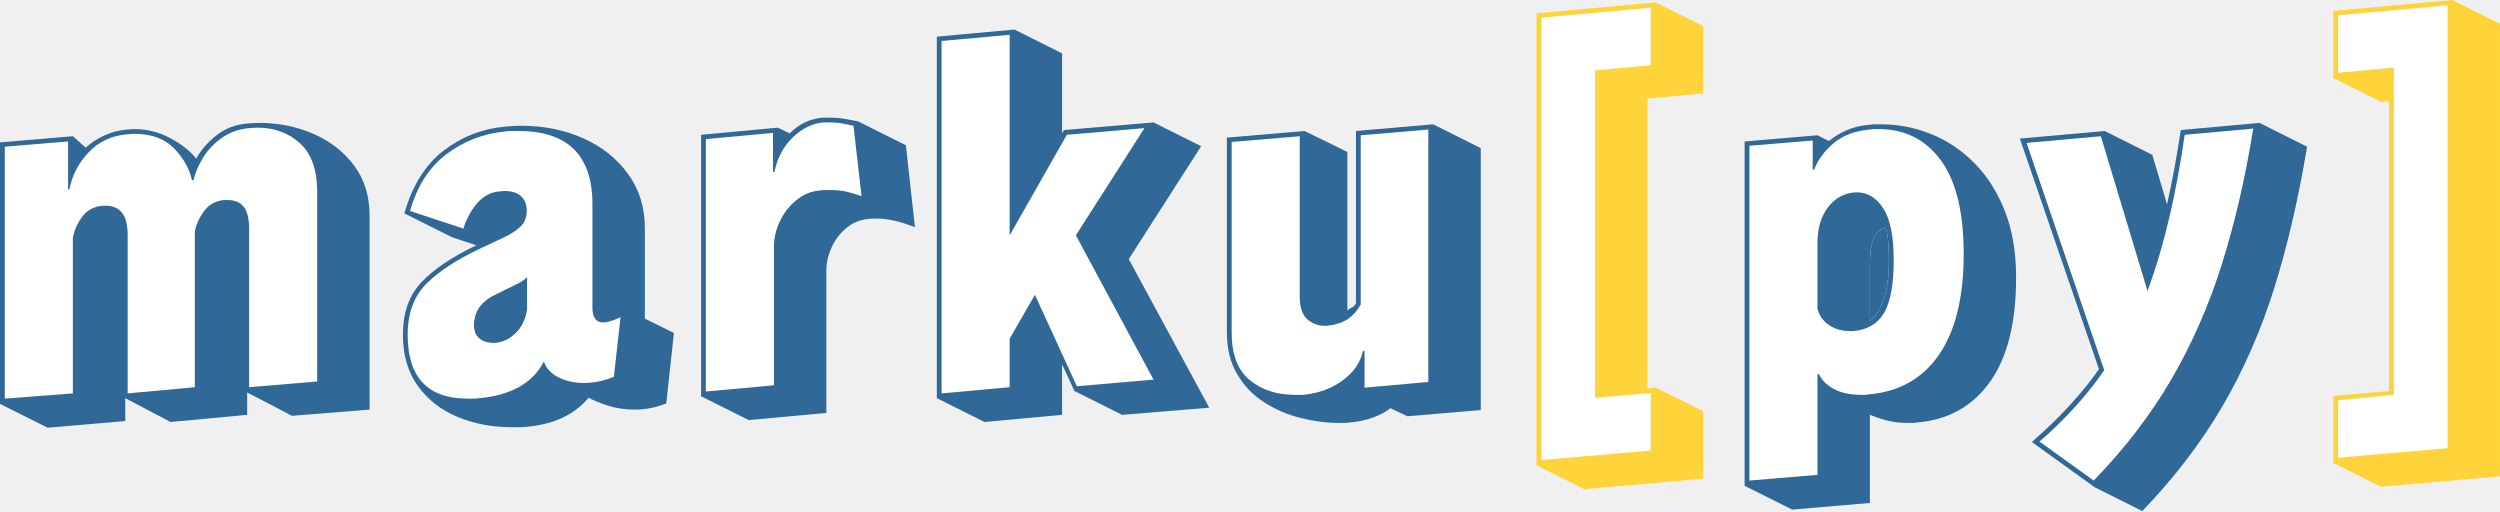
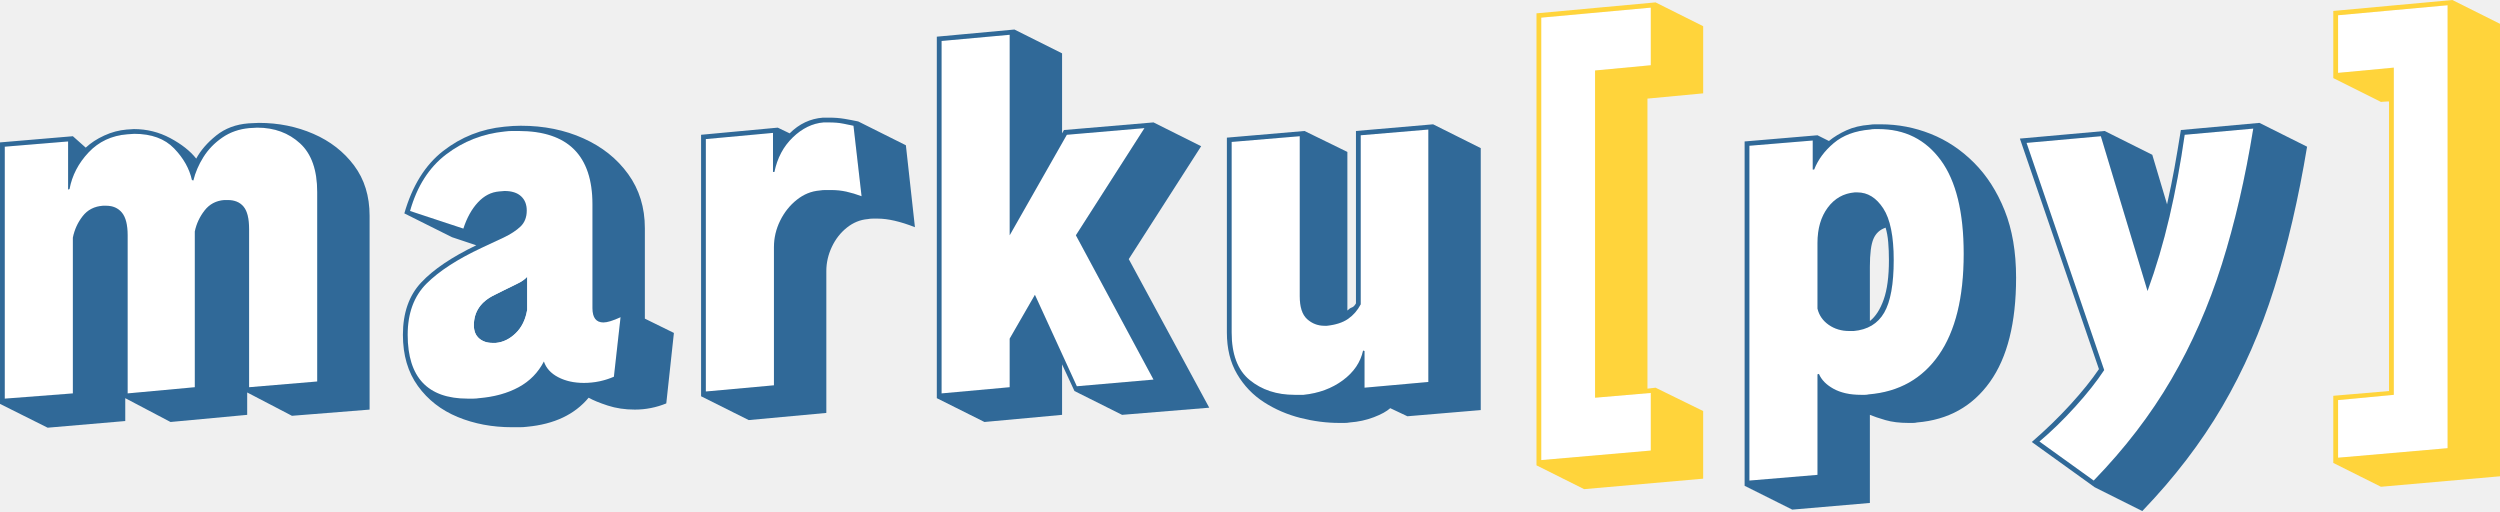
<svg xmlns="http://www.w3.org/2000/svg" viewBox="256.151 203.541 482.911 98.716" version="1.1" id="svg4">
  <defs id="defs4" />
  <path d="m 357.989,256.992 c -0.429,0.491 -1.059,0.935 -1.887,1.334 -0.828,0.399 -1.671,0.813 -2.529,1.242 l -1.84,0.92 c -2.699,1.288 -4.049,3.251 -4.049,5.889 0,1.104 0.339,1.947 1.014,2.529 0.675,0.583 1.532,0.875 2.574,0.875 h 0.645 c 1.411,-0.123 2.7,-0.752 3.865,-1.887 1.165,-1.135 1.9,-2.651 2.207,-4.553 z" style="fill:#306998" id="path29" />
-   <path d="m 620.381,247.518 c -1.104,0.368 -1.886,1.089 -2.346,2.162 -0.46,1.073 -0.691,2.866 -0.691,5.381 v 10.488 c 1.104,-0.859 1.993,-2.239 2.668,-4.141 0.675,-1.901 1.012,-4.445 1.012,-7.635 0,-1.227 -0.045,-2.378 -0.137,-3.451 -0.092,-1.073 -0.261,-2.007 -0.506,-2.805 z" style="fill:#306998" id="path28" />
  <path d="m 355.046,228.842 c -0.429,0 -0.89,0.03 -1.381,0.092 -4.232,0.429 -8.004,1.901 -11.316,4.416 -3.312,2.515 -5.643,6.163 -6.992,10.947 l 10.305,3.404 c 0.675,-2.085 1.611,-3.773 2.807,-5.061 1.196,-1.288 2.56,-1.993 4.094,-2.115 0.184,0 0.369,-0.016 0.553,-0.047 0.184,-0.031 0.336,-0.045 0.459,-0.045 1.411,0 2.485,0.337 3.221,1.012 0.736,0.675 1.104,1.594 1.104,2.76 0,1.288 -0.398,2.315 -1.195,3.082 -0.797,0.767 -1.902,1.487 -3.312,2.162 l -4.141,1.932 c -4.723,2.208 -8.294,4.523 -10.717,6.945 -2.423,2.423 -3.635,5.72 -3.635,9.891 0,8.219 3.864,12.328 11.592,12.328 h 1.104 c 0.368,0 0.737,-0.03 1.105,-0.092 2.944,-0.245 5.488,-0.95 7.635,-2.115 2.147,-1.165 3.773,-2.822 4.877,-4.969 0.429,1.288 1.349,2.299 2.76,3.035 1.411,0.736 3.065,1.105 4.967,1.105 2.024,0 3.957,-0.4 5.797,-1.197 l 1.287,-11.5 c -1.472,0.675 -2.575,1.012 -3.311,1.012 -1.411,0 -2.117,-0.92 -2.117,-2.76 v -20.055 c 0,-9.445 -4.753,-14.168 -14.26,-14.168 z m 2.943,28.15 v 6.35 c -0.307,1.901 -1.042,3.418 -2.207,4.553 -1.165,1.135 -2.455,1.764 -3.865,1.887 h -0.645 c -1.043,0 -1.9,-0.292 -2.574,-0.875 -0.675,-0.583 -1.014,-1.425 -1.014,-2.529 0,-2.637 1.35,-4.601 4.049,-5.889 l 1.84,-0.92 c 0.859,-0.429 1.701,-0.844 2.529,-1.242 0.828,-0.399 1.457,-0.843 1.887,-1.334 z" style="fill:#ffffff;fill-opacity:1" id="path26" />
  <path d="m 532.055,228.564 -13.062,1.105 v 32.658 c -0.613,1.165 -1.427,2.101 -2.439,2.807 -1.012,0.705 -2.376,1.15 -4.094,1.334 h -0.459 c -1.288,0 -2.409,-0.428 -3.359,-1.287 -0.951,-0.859 -1.426,-2.331 -1.426,-4.416 V 229.853 l -13.156,1.104 v 36.801 c 0,4.232 1.165,7.298 3.496,9.199 2.331,1.901 5.214,2.852 8.648,2.852 h 1.748 c 2.944,-0.307 5.474,-1.241 7.59,-2.805 2.116,-1.564 3.419,-3.481 3.91,-5.75 l 0.275,0.092 v 7.084 l 12.328,-1.105 z" style="fill:#ffffff;fill-opacity:1" id="path25" />
  <path d="m 618.219,228.473 c -0.276,0 -0.568,0.03 -0.875,0.092 -2.883,0.245 -5.214,1.12 -6.992,2.623 -1.779,1.503 -3.035,3.204 -3.771,5.105 h -0.275 v -5.611 l -12.236,1.012 v 64.676 l 13.156,-1.104 V 275.853 l 0.275,-0.092 c 0.491,1.165 1.441,2.13 2.852,2.896 1.411,0.767 3.159,1.15 5.244,1.15 h 0.783 c 0.276,0 0.536,-0.03 0.781,-0.092 5.827,-0.491 10.334,-3.037 13.523,-7.637 3.189,-4.6 4.785,-11.101 4.785,-19.504 0,-8.035 -1.472,-14.061 -4.416,-18.078 -2.944,-4.017 -6.962,-6.025 -12.053,-6.025 z m -3.818,12.236 h 0.553 c 1.963,0 3.617,1.027 4.967,3.082 1.349,2.055 2.025,5.382 2.025,9.982 0,4.661 -0.615,8.05 -1.842,10.166 -1.227,2.116 -3.188,3.296 -5.887,3.541 h -0.828 c -1.533,0 -2.867,-0.398 -4.002,-1.195 -1.135,-0.797 -1.855,-1.841 -2.162,-3.129 v -12.695 c 0,-2.76 0.66,-5.03 1.979,-6.809 1.319,-1.779 3.051,-2.759 5.197,-2.943 z" style="fill:#ffffff;fill-opacity:1" id="path24" />
  <path d="m 691.401,228.381 -13.248,1.195 c -0.797,5.581 -1.778,10.872 -2.943,15.871 -1.165,4.999 -2.576,9.768 -4.232,14.307 l -9.016,-29.9 -14.354,1.287 14.996,43.885 c -1.411,2.147 -3.264,4.492 -5.564,7.037 -2.3,2.545 -4.617,4.799 -6.947,6.762 l 10.488,7.545 c 6.011,-6.195 11.009,-12.712 14.996,-19.551 3.987,-6.839 7.237,-14.243 9.752,-22.217 2.515,-7.973 4.539,-16.714 6.072,-26.221 z" style="fill:#ffffff;fill-opacity:1" id="path23" />
  <path d="m 305.831,228.197 c -0.245,0 -0.491,0.014 -0.736,0.045 -0.245,0.031 -0.521,0.047 -0.828,0.047 -1.963,0.184 -3.695,0.797 -5.197,1.84 -1.503,1.043 -2.715,2.299 -3.635,3.771 -0.92,1.472 -1.564,2.974 -1.932,4.508 l -0.275,-0.092 c -0.491,-2.208 -1.64,-4.247 -3.449,-6.117 -1.809,-1.871 -4.372,-2.807 -7.684,-2.807 -0.245,0 -0.475,0.016 -0.689,0.047 -0.215,0.031 -0.444,0.045 -0.689,0.045 -3.005,0.245 -5.49,1.411 -7.453,3.496 -1.963,2.085 -3.189,4.447 -3.68,7.084 l -0.275,0.092 v -9.291 l -12.236,1.012 v 48.668 l 13.156,-1.012 V 249.449 c 0.307,-1.533 0.936,-2.914 1.887,-4.141 0.951,-1.227 2.252,-1.901 3.908,-2.023 h 0.645 c 1.288,0 2.301,0.445 3.037,1.334 0.736,0.889 1.104,2.345 1.104,4.369 v 30.545 l 12.973,-1.195 v -30.084 c 0.307,-1.472 0.934,-2.822 1.885,-4.049 0.951,-1.227 2.224,-1.901 3.818,-2.023 h 0.645 c 1.349,0 2.377,0.428 3.082,1.287 0.705,0.859 1.057,2.3 1.057,4.324 v 30.545 l 13.156,-1.105 v -36.615 c 0,-4.232 -1.103,-7.361 -3.311,-9.385 -2.208,-2.024 -4.969,-3.035 -8.281,-3.035 z" style="fill:#ffffff;fill-opacity:1" id="path22" />
  <path d="m 356.794,227.828 c -0.491,0 -1.012,0.016 -1.564,0.047 -0.552,0.031 -1.104,0.077 -1.656,0.139 -4.416,0.429 -8.357,1.993 -11.822,4.691 -3.465,2.699 -5.965,6.717 -7.498,12.053 l 9.201,4.6 4.691,1.564 c -4.723,2.269 -8.266,4.661 -10.627,7.176 -2.361,2.515 -3.541,5.887 -3.541,10.119 0,3.925 0.966,7.223 2.898,9.891 1.932,2.668 4.492,4.662 7.682,5.98 3.189,1.319 6.686,1.977 10.488,1.977 h 1.471 c 0.491,0 0.982,-0.03 1.473,-0.092 5.213,-0.491 9.169,-2.361 11.867,-5.611 0.859,0.491 2.087,0.996 3.682,1.518 1.595,0.521 3.343,0.781 5.244,0.781 2.085,0 4.108,-0.398 6.07,-1.195 l 1.473,-13.615 -5.611,-2.76 v -17.48 c 0,-3.987 -1.074,-7.467 -3.221,-10.441 -2.147,-2.975 -5.03,-5.275 -8.648,-6.9 -3.619,-1.625 -7.635,-2.439 -12.051,-2.439 z m -1.748,1.014 h 1.287 c 9.507,0 14.26,4.723 14.26,14.168 v 20.055 c 0,1.84 0.707,2.76 2.117,2.76 0.736,0 1.839,-0.337 3.311,-1.012 l -1.287,11.5 c -1.84,0.797 -3.773,1.197 -5.797,1.197 -1.901,0 -3.556,-0.369 -4.967,-1.105 -1.411,-0.736 -2.33,-1.747 -2.76,-3.035 -1.104,2.147 -2.73,3.803 -4.877,4.969 -2.147,1.165 -4.691,1.87 -7.635,2.115 -0.368,0.061 -0.737,0.092 -1.105,0.092 h -1.104 c -7.728,0 -11.592,-4.109 -11.592,-12.328 0,-4.171 1.212,-7.468 3.635,-9.891 2.423,-2.423 5.994,-4.737 10.717,-6.945 l 4.141,-1.932 c 1.411,-0.675 2.515,-1.395 3.312,-2.162 0.797,-0.767 1.195,-1.794 1.195,-3.082 0,-1.165 -0.368,-2.085 -1.104,-2.76 -0.736,-0.675 -1.81,-1.012 -3.221,-1.012 -0.123,0 -0.275,0.014 -0.459,0.045 -0.184,0.031 -0.369,0.047 -0.553,0.047 -1.533,0.123 -2.898,0.827 -4.094,2.115 -1.196,1.288 -2.132,2.975 -2.807,5.061 l -10.305,-3.404 c 1.349,-4.784 3.68,-8.433 6.992,-10.947 3.312,-2.515 7.084,-3.987 11.316,-4.416 0.491,-0.061 0.952,-0.092 1.381,-0.092 z" style="fill:#306998" id="path21" />
  <path d="m 532.975,227.553 -14.902,1.289 v 33.303 c -0.245,0.429 -0.507,0.691 -0.783,0.783 -0.276,0.092 -0.566,0.291 -0.873,0.598 v -30.637 l -8.281,-4.047 -14.996,1.287 v 37.629 c 0,3.128 0.66,5.81 1.979,8.049 1.319,2.239 3.051,4.048 5.197,5.428 2.147,1.38 4.494,2.393 7.039,3.037 2.545,0.644 5.045,0.965 7.498,0.965 h 1.012 c 0.368,0 0.705,-0.03 1.012,-0.092 1.656,-0.123 3.205,-0.46 4.646,-1.012 1.441,-0.552 2.499,-1.135 3.174,-1.748 l 3.312,1.564 14.168,-1.195 v -50.602 z m -0.92,1.012 v 48.76 l -12.328,1.105 v -7.084 l -0.275,-0.092 c -0.491,2.269 -1.794,4.186 -3.91,5.75 -2.116,1.564 -4.646,2.498 -7.59,2.805 h -1.748 c -3.435,0 -6.318,-0.95 -8.648,-2.852 -2.331,-1.901 -3.496,-4.967 -3.496,-9.199 v -36.801 l 13.156,-1.104 v 30.912 c 0,2.085 0.475,3.557 1.426,4.416 0.951,0.859 2.071,1.287 3.359,1.287 h 0.459 c 1.717,-0.184 3.082,-0.629 4.094,-1.334 1.012,-0.705 1.826,-1.641 2.439,-2.807 v -32.658 z" style="fill:#306998" id="path17" />
  <path d="m 306.2,227.277 c -0.368,0 -0.721,0.014 -1.059,0.045 -0.337,0.031 -0.66,0.047 -0.967,0.047 -2.453,0.184 -4.539,0.966 -6.256,2.346 -1.717,1.38 -3.005,2.868 -3.863,4.463 -1.165,-1.472 -2.836,-2.792 -5.014,-3.957 -2.177,-1.165 -4.524,-1.748 -7.039,-1.748 -0.245,0 -0.475,0.016 -0.689,0.047 -0.215,0.031 -0.444,0.045 -0.689,0.045 -1.472,0.123 -2.914,0.506 -4.324,1.15 -1.411,0.644 -2.607,1.426 -3.588,2.346 l -2.484,-2.207 -14.076,1.195 v 50.508 l 9.199,4.6 14.996,-1.287 v -4.416 l 8.74,4.6 14.812,-1.379 v -4.324 l 8.648,4.508 14.996,-1.197 v -37.443 c 0,-3.803 -0.997,-7.037 -2.99,-9.705 -1.993,-2.668 -4.617,-4.708 -7.867,-6.119 -3.251,-1.411 -6.745,-2.115 -10.486,-2.115 z m -0.369,0.92 c 3.312,0 6.073,1.011 8.281,3.035 2.208,2.024 3.311,5.153 3.311,9.385 v 36.615 l -13.156,1.105 v -30.545 c 0,-2.024 -0.351,-3.466 -1.057,-4.324 -0.705,-0.859 -1.733,-1.287 -3.082,-1.287 h -0.645 c -1.595,0.123 -2.868,0.797 -3.818,2.023 -0.951,1.227 -1.578,2.577 -1.885,4.049 v 30.084 l -12.973,1.195 v -30.545 c 0,-2.024 -0.368,-3.48 -1.104,-4.369 -0.736,-0.889 -1.749,-1.334 -3.037,-1.334 h -0.645 c -1.656,0.123 -2.958,0.797 -3.908,2.023 -0.951,1.227 -1.58,2.607 -1.887,4.141 v 30.084 l -13.156,1.012 v -48.668 l 12.236,-1.012 v 9.291 l 0.275,-0.092 c 0.491,-2.637 1.717,-4.999 3.68,-7.084 1.963,-2.085 4.448,-3.251 7.453,-3.496 0.245,0 0.475,-0.014 0.689,-0.045 0.215,-0.031 0.444,-0.047 0.689,-0.047 3.312,0 5.874,0.936 7.684,2.807 1.809,1.871 2.959,3.909 3.449,6.117 l 0.275,0.092 c 0.368,-1.533 1.012,-3.036 1.932,-4.508 0.92,-1.472 2.132,-2.729 3.635,-3.771 1.503,-1.043 3.235,-1.656 5.197,-1.84 0.307,0 0.583,-0.016 0.828,-0.047 0.245,-0.031 0.491,-0.045 0.736,-0.045 z" style="fill:#306998" id="path13" />
  <path d="m 415.217,227.186 c -2.147,0.184 -4.124,1.15 -5.934,2.898 -1.809,1.748 -2.991,3.971 -3.543,6.67 h -0.275 v -7.545 l -12.973,1.195 v 48.76 l 13.156,-1.195 v -26.68 c 0,-1.779 0.398,-3.48 1.195,-5.105 0.797,-1.625 1.871,-2.975 3.221,-4.049 1.349,-1.073 2.821,-1.67 4.416,-1.793 0.368,-0.061 0.736,-0.094 1.104,-0.094 h 1.012 c 1.104,0 2.131,0.108 3.082,0.322 0.951,0.215 1.917,0.507 2.898,0.875 l -1.564,-13.617 c -0.552,-0.123 -1.226,-0.261 -2.023,-0.414 -0.797,-0.153 -1.687,-0.229 -2.668,-0.229 z" style="fill:#ffffff;fill-opacity:1" id="path12" />
  <path d="m 415.126,226.266 c -2.453,0.184 -4.601,1.195 -6.441,3.035 l -2.299,-1.104 -14.812,1.379 v 50.51 l 9.199,4.6 14.996,-1.381 v -27.416 c 0,-1.595 0.353,-3.144 1.059,-4.646 0.705,-1.503 1.672,-2.743 2.898,-3.725 1.227,-0.981 2.575,-1.534 4.047,-1.656 0.307,-0.061 0.629,-0.092 0.967,-0.092 h 0.967 c 1.963,0 4.354,0.552 7.176,1.656 l -1.748,-15.824 -9.201,-4.6 c -0.859,-0.184 -1.748,-0.354 -2.668,-0.508 -0.92,-0.153 -1.901,-0.229 -2.943,-0.229 z m 0.092,0.92 h 1.104 c 0.981,0 1.871,0.075 2.668,0.229 0.797,0.153 1.471,0.291 2.023,0.414 l 1.564,13.617 c -0.981,-0.368 -1.948,-0.66 -2.898,-0.875 -0.951,-0.215 -1.978,-0.322 -3.082,-0.322 h -1.012 c -0.368,0 -0.736,0.032 -1.104,0.094 -1.595,0.123 -3.067,0.72 -4.416,1.793 -1.349,1.073 -2.423,2.423 -3.221,4.049 -0.797,1.625 -1.195,3.327 -1.195,5.105 v 26.68 l -13.156,1.195 v -48.76 l 12.973,-1.195 v 7.545 h 0.275 c 0.552,-2.699 1.734,-4.922 3.543,-6.67 1.809,-1.748 3.787,-2.714 5.934,-2.898 z" style="fill:#306998" id="path11" />
  <path d="m 451.186,210.258 -13.156,1.195 v 68.08 l 13.156,-1.195 v -9.385 l 4.875,-8.465 8.098,17.664 14.811,-1.287 -14.996,-27.877 13.248,-20.699 -14.996,1.287 -11.039,19.412 z" style="fill:#ffffff;fill-opacity:1" id="path10" />
  <path d="m 452.106,209.244 -14.996,1.381 v 69.828 l 9.199,4.6 14.996,-1.379 v -9.752 l 2.393,5.15 9.199,4.602 16.836,-1.381 -15.547,-28.703 13.984,-21.805 -9.201,-4.6 -17.295,1.471 -0.369,0.645 v -15.455 z m -0.92,1.014 v 38.73 l 11.039,-19.412 14.996,-1.287 -13.248,20.699 14.996,27.877 -14.811,1.287 -8.098,-17.664 -4.875,8.465 v 9.385 l -13.156,1.195 v -68.08 z" style="fill:#306998" id="path9" />
  <path d="m 575.024,205.014 -21.16,1.932 v 85.467 l 21.16,-1.84 v -11.131 l -10.764,0.92 v -63.205 l 10.764,-1.012 z" style="fill:#ffffff;fill-opacity:1" id="path8" />
  <path d="m 728.942,204.553 -21.16,1.932 v 11.133 l 10.764,-1.012 v 63.203 l -10.764,1.012 v 11.133 l 21.16,-1.84 z" style="fill:#ffffff;fill-opacity:1" id="path7" />
  <path d="m 575.944,204.002 -23,2.115 v 87.309 l 9.199,4.6 23,-2.023 v -13.064 l -9.199,-4.508 -1.564,0.184 v -56.027 l 10.764,-1.014 v -12.971 z m -0.92,1.012 v 11.131 l -10.764,1.012 v 63.205 l 10.764,-0.92 v 11.131 l -21.16,1.84 V 206.945 Z" style="fill:#ffd43b" id="path6" />
  <path d="m 614.401,240.709 c -2.147,0.184 -3.879,1.165 -5.197,2.943 -1.319,1.779 -1.979,4.049 -1.979,6.809 v 12.695 c 0.307,1.288 1.027,2.332 2.162,3.129 1.135,0.797 2.469,1.195 4.002,1.195 h 0.828 c 2.699,-0.245 4.66,-1.425 5.887,-3.541 1.227,-2.116 1.842,-5.505 1.842,-10.166 0,-4.6 -0.676,-7.928 -2.025,-9.982 -1.349,-2.055 -3.004,-3.082 -4.967,-3.082 z m 5.98,6.809 c 0.245,0.797 0.414,1.731 0.506,2.805 0.092,1.073 0.137,2.225 0.137,3.451 0,3.189 -0.337,5.733 -1.012,7.635 -0.675,1.901 -1.564,3.282 -2.668,4.141 v -10.488 c 0,-2.515 0.231,-4.308 0.691,-5.381 0.46,-1.073 1.242,-1.794 2.346,-2.162 z" style="fill:#306998" id="path27" />
  <path d="m 618.356,227.553 c -0.368,0 -0.736,0.03 -1.104,0.092 -1.656,0.123 -3.128,0.476 -4.416,1.059 -1.288,0.583 -2.423,1.273 -3.404,2.07 l -2.207,-1.104 -14.076,1.195 v 66.516 l 9.199,4.6 14.996,-1.287 v -17.02 c 0.736,0.307 1.733,0.644 2.99,1.012 1.257,0.368 2.746,0.551 4.463,0.551 h 0.873 c 0.276,0 0.538,-0.03 0.783,-0.092 6.011,-0.491 10.703,-3.098 14.076,-7.82 3.373,-4.723 5.059,-11.437 5.059,-20.146 0,-4.968 -0.735,-9.293 -2.207,-12.973 -1.472,-3.68 -3.45,-6.762 -5.934,-9.246 -2.484,-2.484 -5.276,-4.34 -8.373,-5.566 -3.097,-1.227 -6.301,-1.84 -9.613,-1.84 z m -0.137,0.92 h 0.781 c 5.091,0 9.109,2.008 12.053,6.025 2.944,4.017 4.416,10.043 4.416,18.078 0,8.403 -1.596,14.904 -4.785,19.504 -3.189,4.6 -7.697,7.146 -13.523,7.637 -0.245,0.061 -0.505,0.092 -0.781,0.092 h -0.783 c -2.085,0 -3.833,-0.384 -5.244,-1.15 -1.411,-0.767 -2.361,-1.731 -2.852,-2.896 l -0.275,0.092 v 19.412 l -13.156,1.104 v -64.676 l 12.236,-1.012 v 5.611 h 0.275 c 0.736,-1.901 1.993,-3.603 3.771,-5.105 1.779,-1.503 4.11,-2.378 6.992,-2.623 0.307,-0.061 0.599,-0.092 0.875,-0.092 z" style="fill:#306998" id="path19" />
  <path d="m 692.596,227.277 -15.18,1.379 c -0.429,2.699 -0.844,5.153 -1.242,7.361 -0.399,2.208 -0.874,4.539 -1.426,6.992 l -2.852,-9.568 -9.199,-4.6 -16.377,1.471 15.271,44.529 c -1.411,2.085 -3.25,4.37 -5.52,6.854 -2.269,2.484 -4.753,4.892 -7.451,7.223 l 12.143,8.738 9.201,4.602 c 6.195,-6.44 11.346,-13.173 15.455,-20.195 4.109,-7.023 7.453,-14.643 10.029,-22.861 2.576,-8.219 4.692,-17.327 6.348,-27.324 z m -1.195,1.104 c -1.533,9.507 -3.558,18.247 -6.072,26.221 -2.515,7.973 -5.765,15.378 -9.752,22.217 -3.987,6.839 -8.985,13.356 -14.996,19.551 l -10.488,-7.545 c 2.331,-1.963 4.647,-4.216 6.947,-6.762 2.3,-2.545 4.154,-4.89 5.564,-7.037 l -14.996,-43.885 14.354,-1.287 9.016,29.9 c 1.656,-4.539 3.067,-9.308 4.232,-14.307 1.165,-4.999 2.146,-10.29 2.943,-15.871 z" style="fill:#306998" id="path15" />
  <path d="m 729.862,203.541 -23,2.115 v 12.973 l 9.199,4.6 0.553,-0.045 c 0.368,-0.031 0.644,-0.047 0.828,-0.047 h 0.184 v 55.936 l -10.764,0.92 v 12.973 l 9.199,4.6 23,-2.023 v -87.4 z m -0.92,1.012 v 85.561 l -21.16,1.84 V 280.82 l 10.764,-1.012 v -63.203 l -10.764,1.012 v -11.133 z" style="fill:#ffd43b" id="path5" />
</svg>
